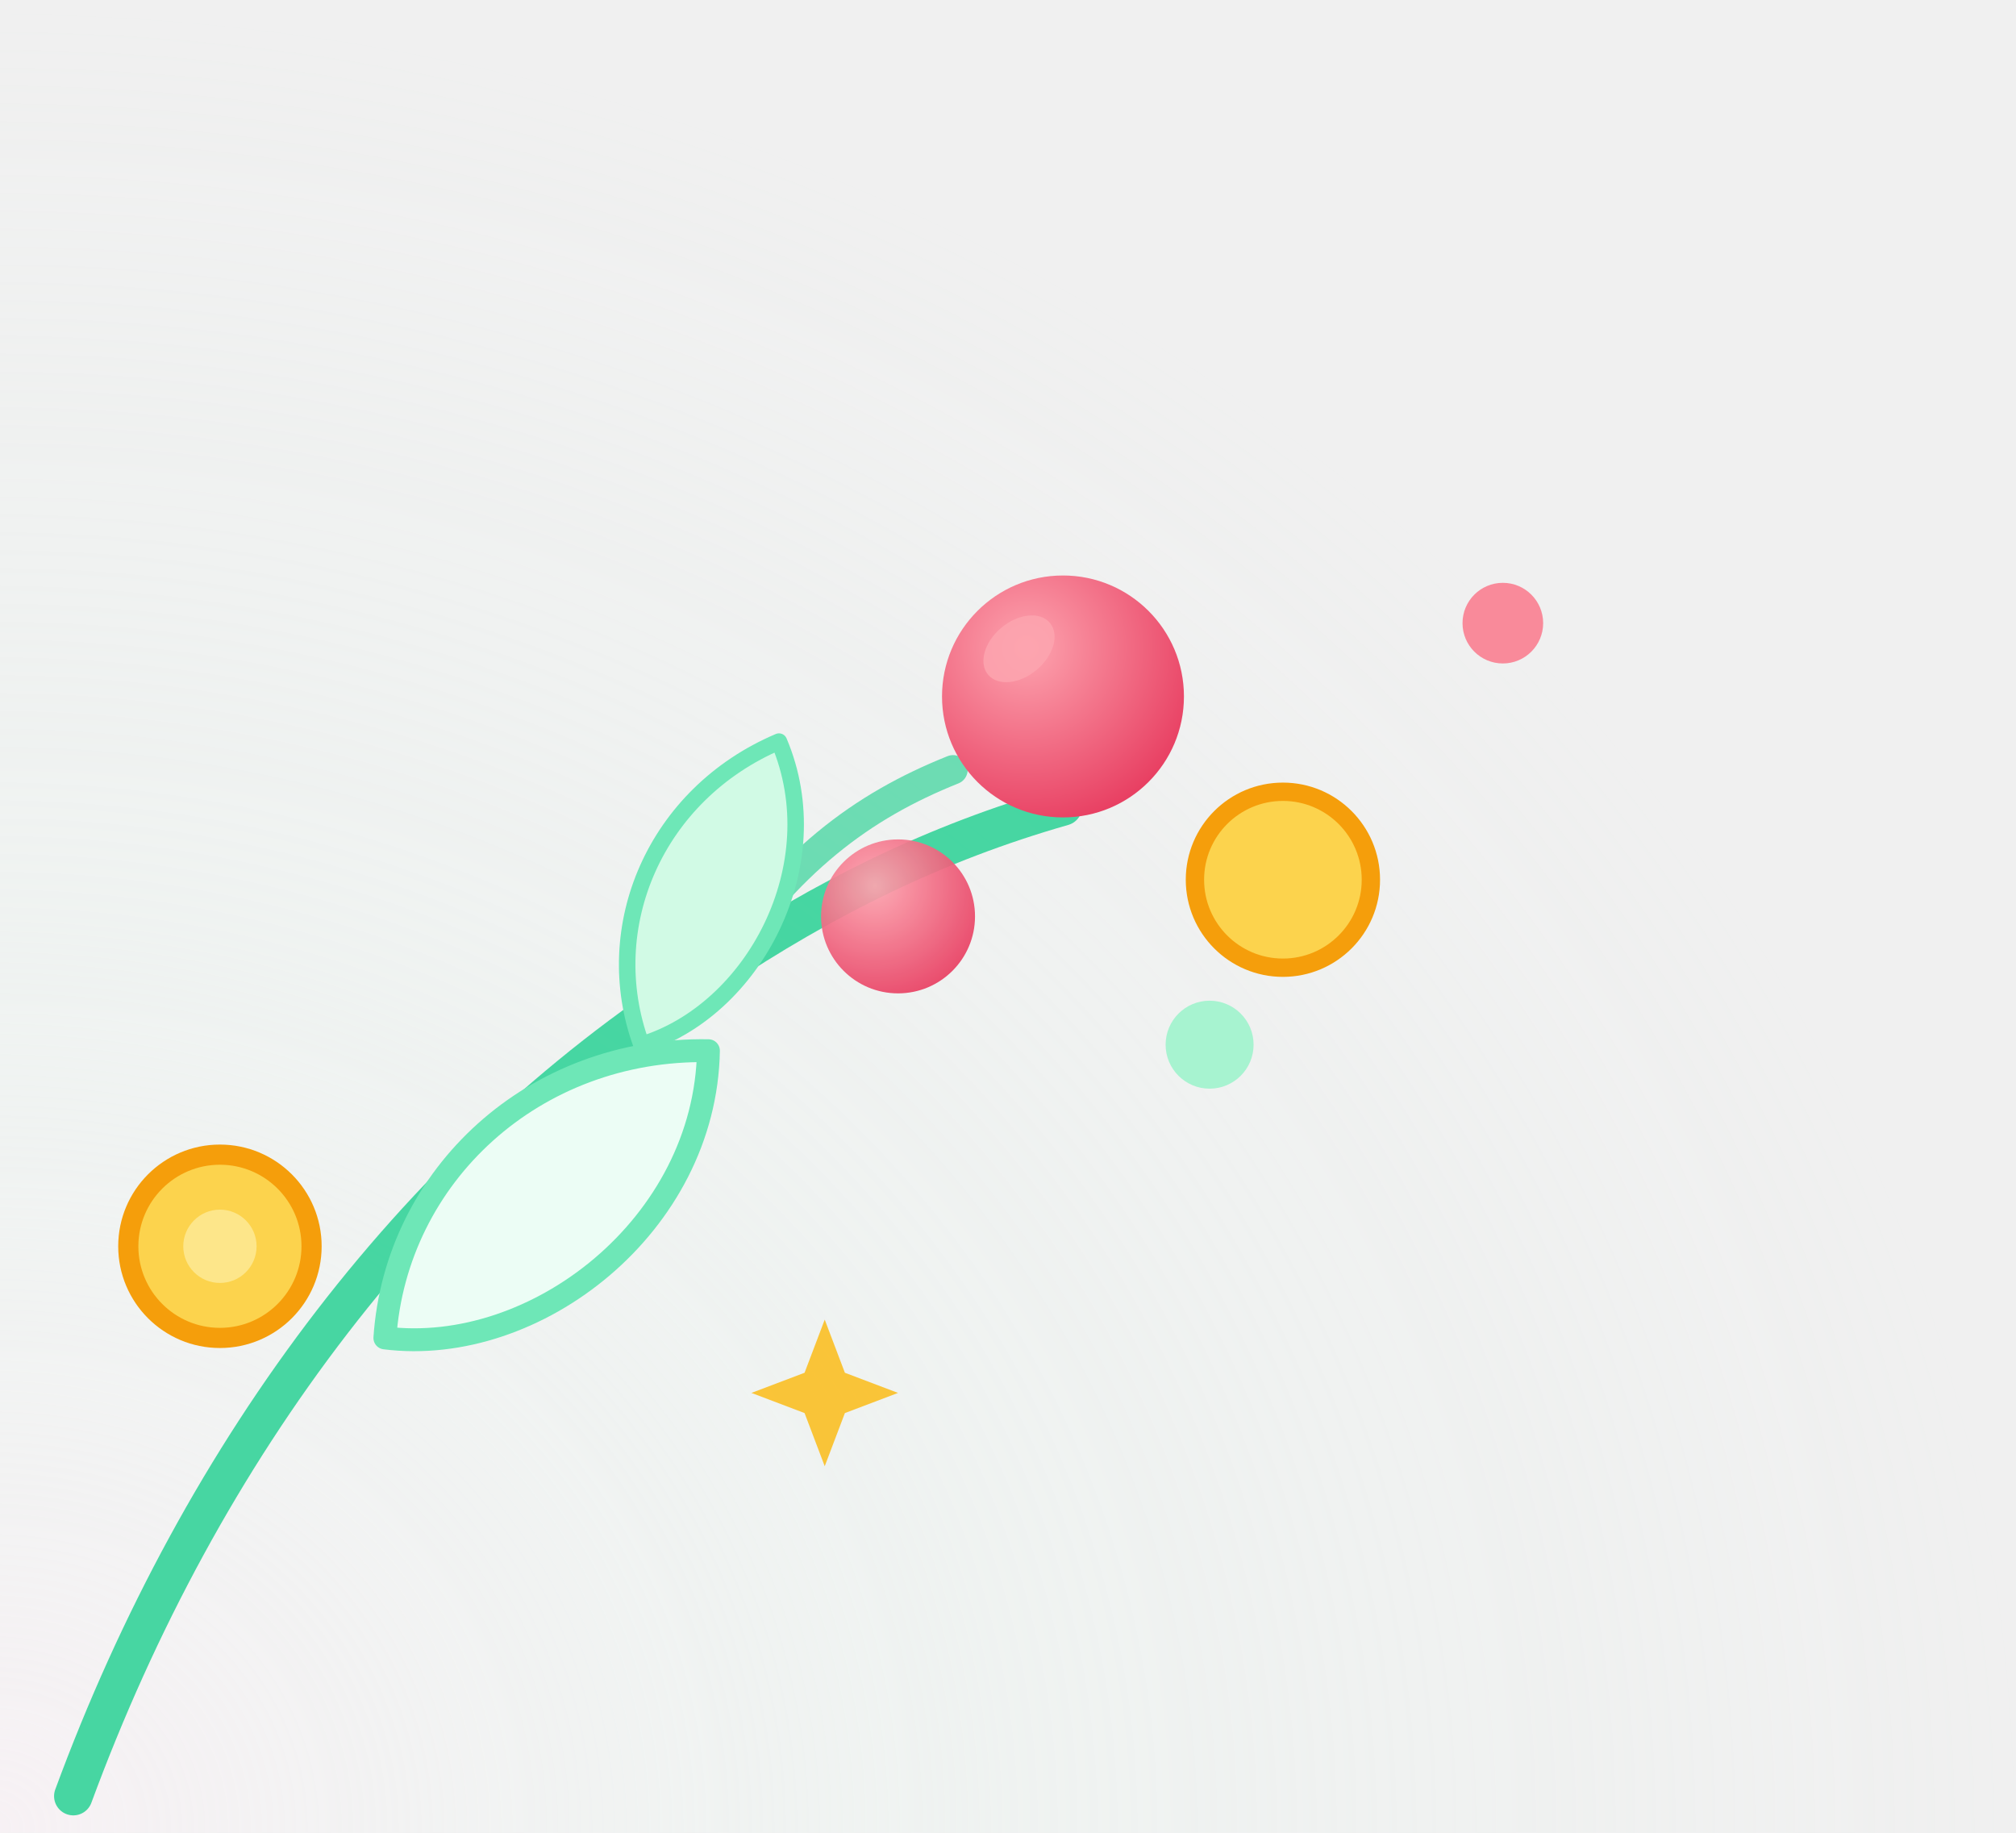
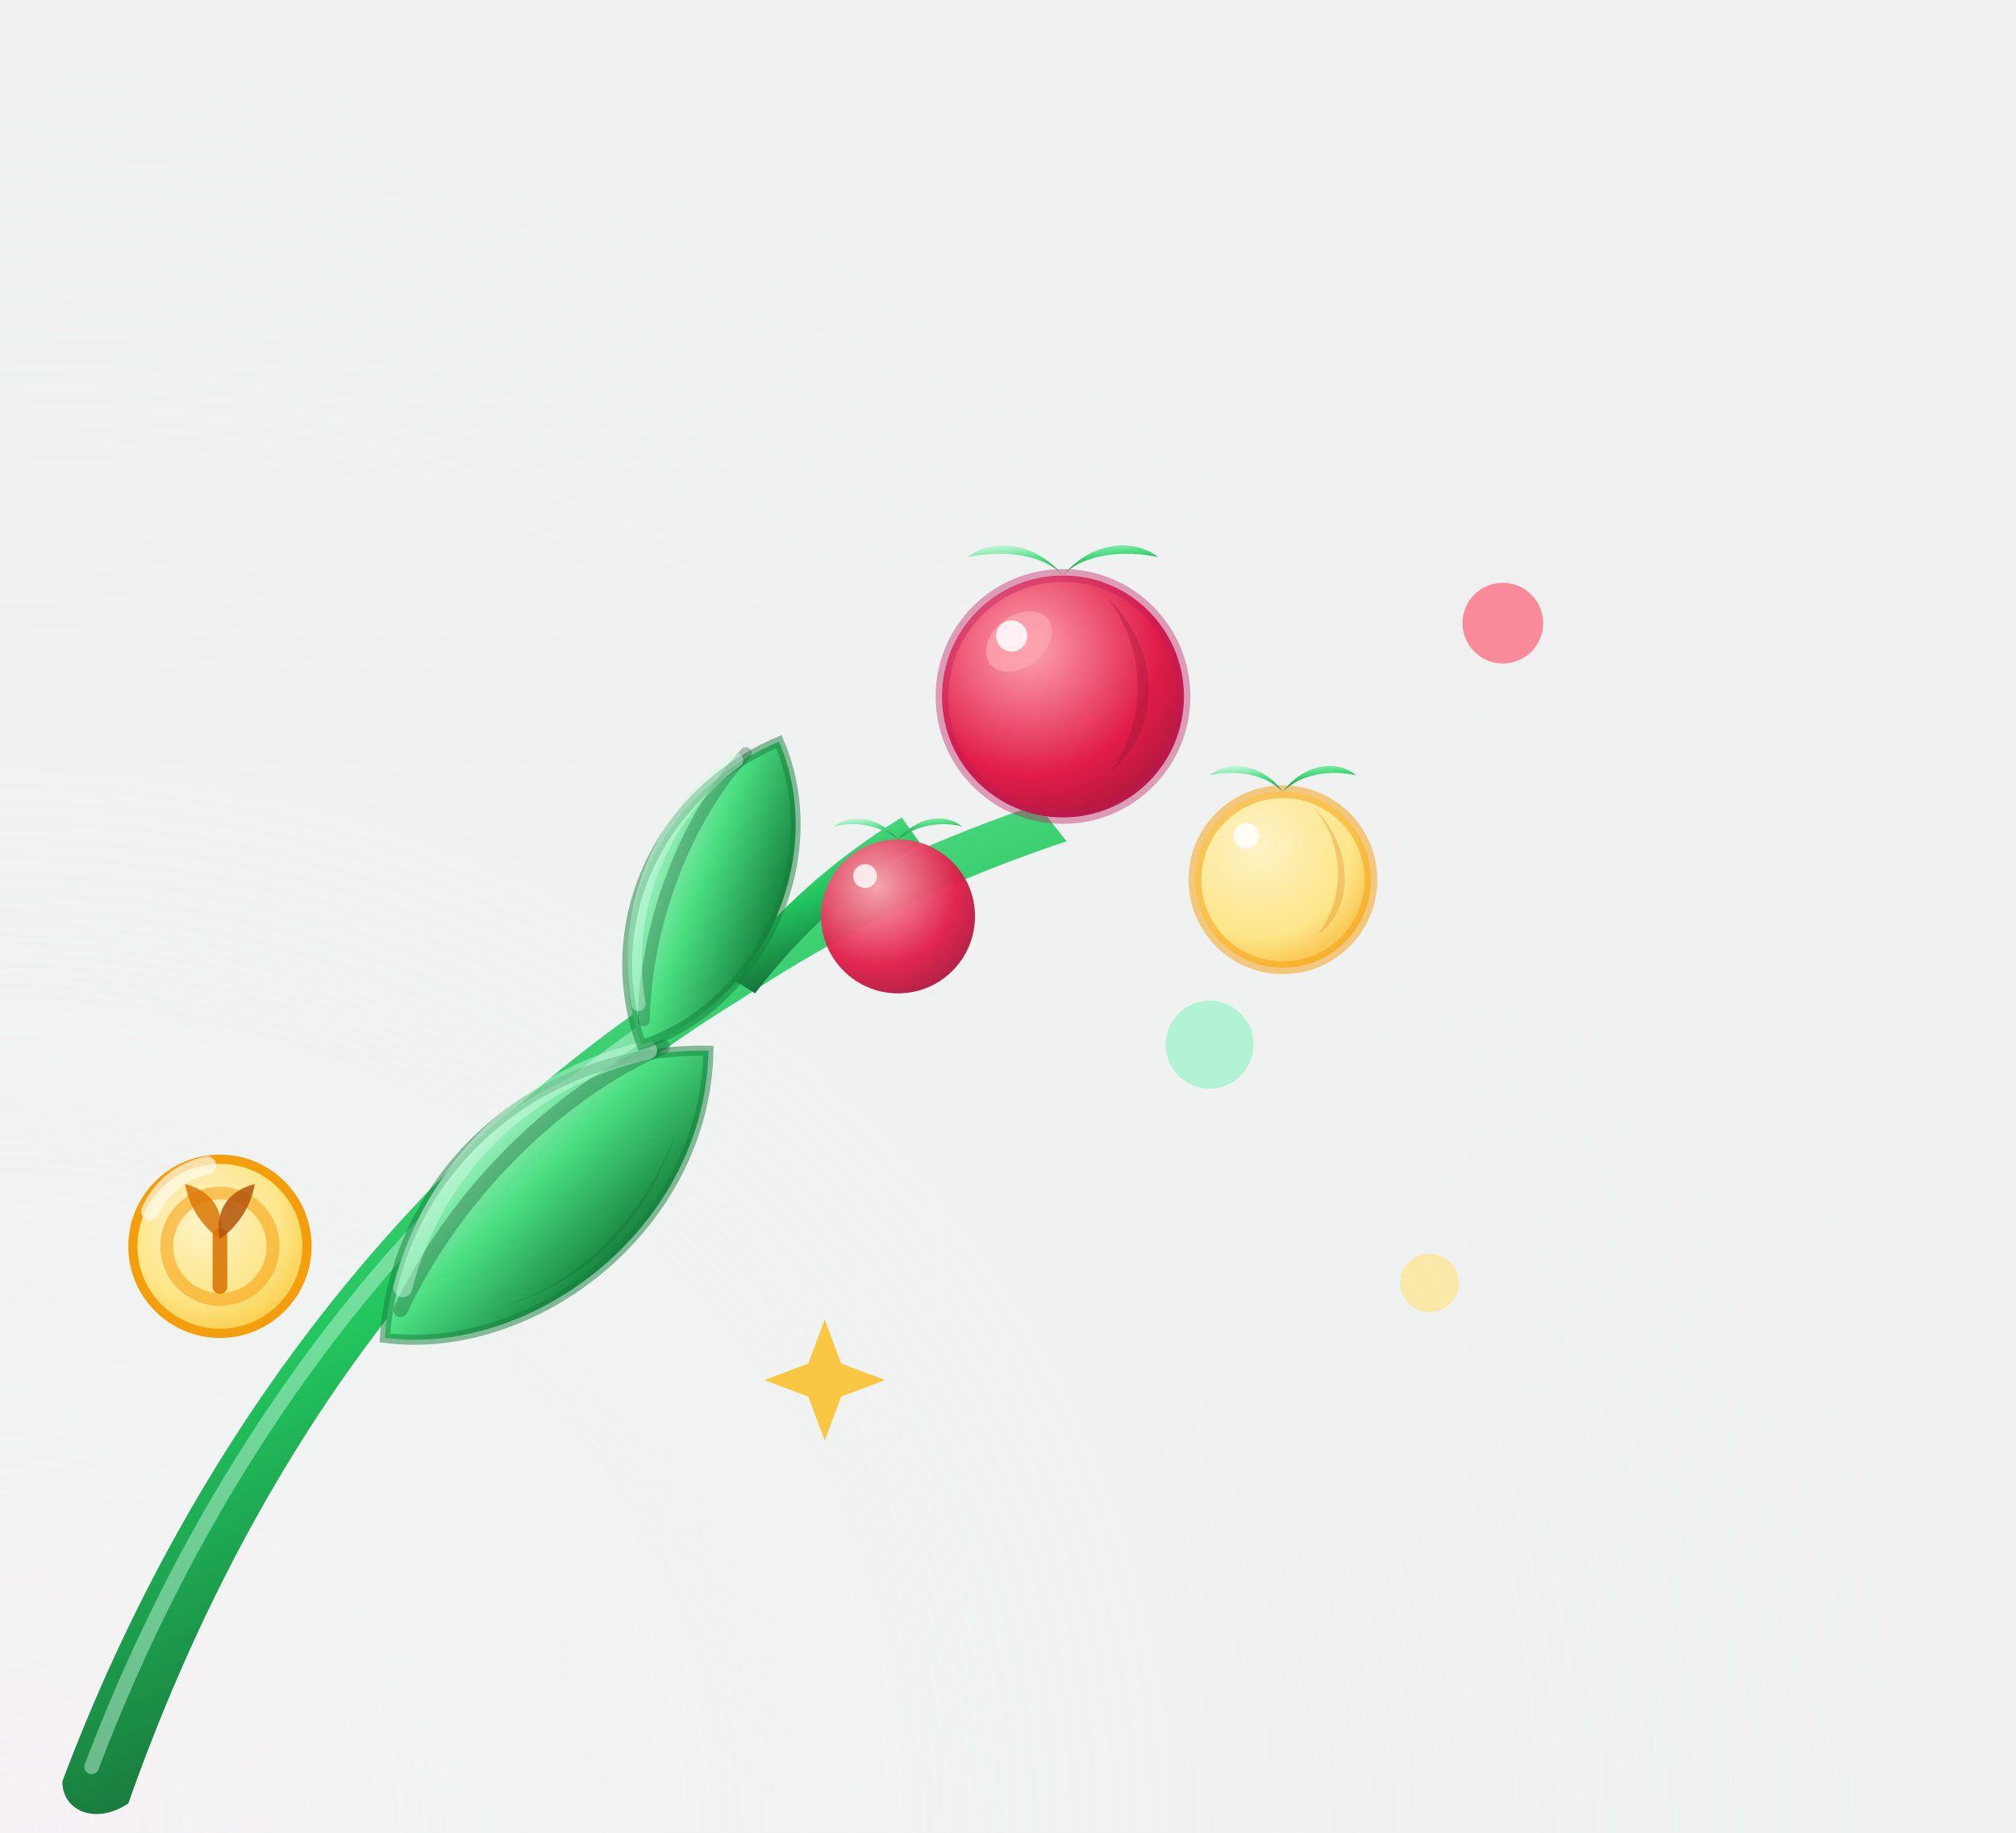
<svg xmlns="http://www.w3.org/2000/svg" viewBox="0 0 110 100" preserveAspectRatio="xMinYMax meet">
  <defs>
    <radialGradient id="w-brbl" cx="0" cy="1" r="1">
      <stop offset="0" stop-color="#FDF2F8" stop-opacity=".55" />
      <stop offset=".5" stop-color="#ECFDF5" stop-opacity=".2" />
      <stop offset="1" stop-color="#ECFDF5" stop-opacity="0" />
    </radialGradient>
-     <radialGradient id="bb-brbl" cx=".35" cy=".3" r="1">
+     <linearGradient id="br-brbl" x1=".05" y1="0" x2=".5" y2="1">
+       <stop offset="0" stop-color="#86EFAC" />
+       <stop offset=".52" stop-color="#22C55E" />
+       <stop offset="1" stop-color="#14532D" />
+     </linearGradient>
+     <radialGradient id="bb-brbl" cx=".36" cy=".3" r=".95">
      <stop offset="0" stop-color="#FDA4AF" />
-       <stop offset="1" stop-color="#E11D48" />
+       <stop offset=".55" stop-color="#E11D48" />
+       <stop offset="1" stop-color="#881337" />
+     </radialGradient>
+     <radialGradient id="ab-brbl" cx=".36" cy=".3" r=".95">
+       <stop offset="0" stop-color="#FEF3C7" />
+       <stop offset=".55" stop-color="#FDE68A" />
+       <stop offset="1" stop-color="#F59E0B" />
+     </radialGradient>
+     <linearGradient id="lf-brbl" x1=".05" y1="0" x2=".55" y2="1">
+       <stop offset="0" stop-color="#D1FAE5" />
+       <stop offset=".5" stop-color="#4ADE80" />
+       <stop offset="1" stop-color="#15803D" />
+     </linearGradient>
+     <radialGradient id="ck-brbl" cx=".4" cy=".35" r=".85">
+       <stop offset="0" stop-color="#FEF3C7" />
+       <stop offset=".55" stop-color="#FDE68A" />
+       <stop offset="1" stop-color="#FBBF24" />
    </radialGradient>
  </defs>
  <rect width="110" height="100" fill="url(#w-brbl)" />
-   <path d="M4 98C11 79 23 63 39 53C45 49 51 46 58 44" fill="none" stroke="#34D399" stroke-width="2.1" stroke-linecap="round" opacity=".9" />
-   <path d="M39 53C43 47 47 44 52 42" fill="none" stroke="#34D399" stroke-width="1.6" stroke-linecap="round" opacity=".7" />
-   <g stroke-linejoin="round">
-     <path d="M0 0C7-9 20-11 30-4C23 6 8 7 0 0Z" transform="translate(21 73) rotate(-34) scale(.78)" fill="#ECFDF5" stroke="#6EE7B7" stroke-width="1.6" />
-     <path d="M0 0C7-9 20-11 30-4C23 6 8 7 0 0Z" transform="translate(35 57) rotate(-58) scale(.6)" fill="#D1FAE5" stroke="#6EE7B7" stroke-width="1.5" />
+   <path d="M3.4 97.2C10.4 78.6 22.4 62.8 38.2 52.9C44.1 49 50.1 46.1 56.6 43.9L58.2 45.9C51.9 48 46 50.8 40.3 54.6C24.9 64 13.7 79.4 7 98.4C5.2 99.6 3.4 98.8 3.4 97.2Z" fill="url(#br-brbl)" />
+   <path d="M5 96.4C11.6 79 23 63.6 38.6 54" fill="none" stroke="#D1FAE5" stroke-width=".8" opacity=".45" stroke-linecap="round" />
+   <path d="M39.6 53.2C42.4 49.6 45.6 46.8 49.2 44.6L50.2 46C46.8 48.2 43.8 50.8 41.2 54.2Z" fill="url(#br-brbl)" />
+   <g transform="translate(21 73) rotate(-34) scale(.78)">
+     <path d="M0 0C7-9 20-11 30-4C23 6 8 7 0 0Z" fill="url(#lf-brbl)" stroke="#15803D" stroke-width=".7" stroke-opacity=".5" />
+     <path d="M2-1C9.5-5.5 19.5-7.5 27.5-6" fill="none" stroke="#14532D" stroke-width="1" opacity=".35" stroke-linecap="round" />
+     <path d="M4 .8C10.5 5 18.5 4.6 25-.6C19 3.6 11 5.4 4 .8Z" fill="#14532D" opacity=".2" />
+     <path d="M3-2.2C9.5-8 18.5-9.6 26.5-6.4" fill="none" stroke="#D1FAE5" stroke-width="1.3" opacity=".45" stroke-linecap="round" />
  </g>
-   <circle cx="58" cy="38" r="6.6" fill="url(#bb-brbl)" />
-   <ellipse cx="55.6" cy="35.4" rx="2.2" ry="1.5" transform="rotate(-40 55.6 35.4)" fill="#FDA4AF" opacity=".85" />
-   <circle cx="70" cy="48" r="4.8" fill="#FCD34D" stroke="#F59E0B" stroke-width="1" />
-   <circle cx="49" cy="50" r="4.2" fill="url(#bb-brbl)" opacity=".92" />
-   <circle cx="12" cy="68" r="5" fill="#FCD34D" stroke="#F59E0B" stroke-width="1.1" />
-   <circle cx="12" cy="68" r="2" fill="#FDE68A" />
+   <g transform="translate(35 57) rotate(-58) scale(.6)">
+     <path d="M0 0C7-9 20-11 30-4C23 6 8 7 0 0Z" fill="url(#lf-brbl)" stroke="#15803D" stroke-width=".9" stroke-opacity=".5" />
+     <path d="M2-1C9.5-5.5 19.5-7.5 27.5-6" fill="none" stroke="#14532D" stroke-width="1.1" opacity=".33" stroke-linecap="round" />
+     <path d="M3-2.2C9.5-8 18.5-9.6 26.5-6.4" fill="none" stroke="#D1FAE5" stroke-width="1.3" opacity=".45" stroke-linecap="round" />
+   </g>
+   <g transform="translate(58 38)">
+     <circle r="6.6" fill="url(#bb-brbl)" />
+     <circle r="6.6" fill="none" stroke="#BE185D" stroke-width=".7" opacity=".4" />
+     <path d="M2.6 4.1C4.6 1.3 4.6-2.6 2.4-5.4C5.2-2.8 5.6 1.7 2.6 4.1Z" fill="#881337" opacity=".3" />
+     <ellipse cx="-2.4" cy="-3" rx="2" ry="1.4" transform="rotate(-38 -2.4 -3)" fill="#FDA4AF" opacity=".8" />
+     <circle cx="-2.8" cy="-3.3" r=".85" fill="#FFFFFF" opacity=".85" />
+     <path d="M0-6.6C-1.5-8.4-3.8-8.7-5.2-7.6C-3.4-8-1.1-7.8 0-6.6C1.1-7.8 3.4-8 5.2-7.6C3.8-8.7 1.5-8.4 0-6.6Z" fill="url(#lf-brbl)" />
+   </g>
+   <g transform="translate(70 48)">
+     <circle r="4.8" fill="url(#ab-brbl)" />
+     <circle r="4.8" fill="none" stroke="#F59E0B" stroke-width=".7" opacity=".5" />
+     <path d="M1.9 3C3.4 1 3.4-1.9 1.7-3.9C3.8-1.9 4 1.5 1.9 3Z" fill="#D97706" opacity=".28" />
+     <circle cx="-2" cy="-2.4" r=".7" fill="#FFFFFF" opacity=".85" />
+     <path d="M0-4.8C-1.1-6.3-2.9-6.6-4-5.7C-2.6-6-1-5.8 0-4.8C1-5.8 2.6-6 4-5.7C2.9-6.6 1.1-6.3 0-4.8Z" fill="url(#lf-brbl)" />
+   </g>
+   <g transform="translate(49 50)">
+     <circle r="4.2" fill="url(#bb-brbl)" opacity=".95" />
+     <circle cx="-1.8" cy="-2.2" r=".65" fill="#FFFFFF" opacity=".8" />
+     <path d="M0-4.2C-1-5.4-2.5-5.7-3.5-4.9C-2.4-5.2-1-5 0-4.2C1-5 2.4-5.2 3.5-4.9C2.5-5.7 1-5.4 0-4.2Z" fill="url(#lf-brbl)" />
+   </g>
+   <g transform="translate(12 68)">
+     <circle r="5" fill="#F59E0B" />
+     <circle r="4.5" fill="url(#ck-brbl)" />
+     <circle r="2.9" fill="none" stroke="#F59E0B" stroke-width=".7" opacity=".55" />
+     <path d="M0 2.2L0-.6" stroke="#D97706" stroke-width=".8" stroke-linecap="round" opacity=".9" />
+     <path d="M0-.4C-1-1.1-1.7-2.2-1.9-3.4C-.4-3 .3-1.9 0-.4Z" fill="#D97706" opacity=".85" />
+     <path d="M0-.4C1-1.1 1.7-2.2 1.9-3.4C.4-3-.3-1.9 0-.4Z" fill="#B45309" opacity=".85" />
+     <path d="M-3.8-1.9A4.3 4.3 0 0 1-.7-4.4" fill="none" stroke="#FFFBEB" stroke-width="1" stroke-linecap="round" opacity=".7" />
+   </g>
  <circle cx="82" cy="34" r="2.2" fill="#FB7185" opacity=".8" />
-   <circle cx="66" cy="57" r="2.4" fill="#A7F3D0" />
-   <path d="M45 72l1.1 2.9 2.9 1.1-2.9 1.1-1.1 2.9-1.1-2.9-2.9-1.1 2.9-1.1z" fill="#FBBF24" opacity=".9" />
+   <circle cx="66" cy="57" r="2.4" fill="#A7F3D0" opacity=".85" />
+   <circle cx="78" cy="70" r="1.6" fill="#FDE68A" opacity=".7" />
+   <path d="M45 72l.9 2.4 2.4.9-2.4.9-.9 2.4-.9-2.4-2.4-.9 2.4-.9z" fill="#FBBF24" opacity=".85" />
</svg>
